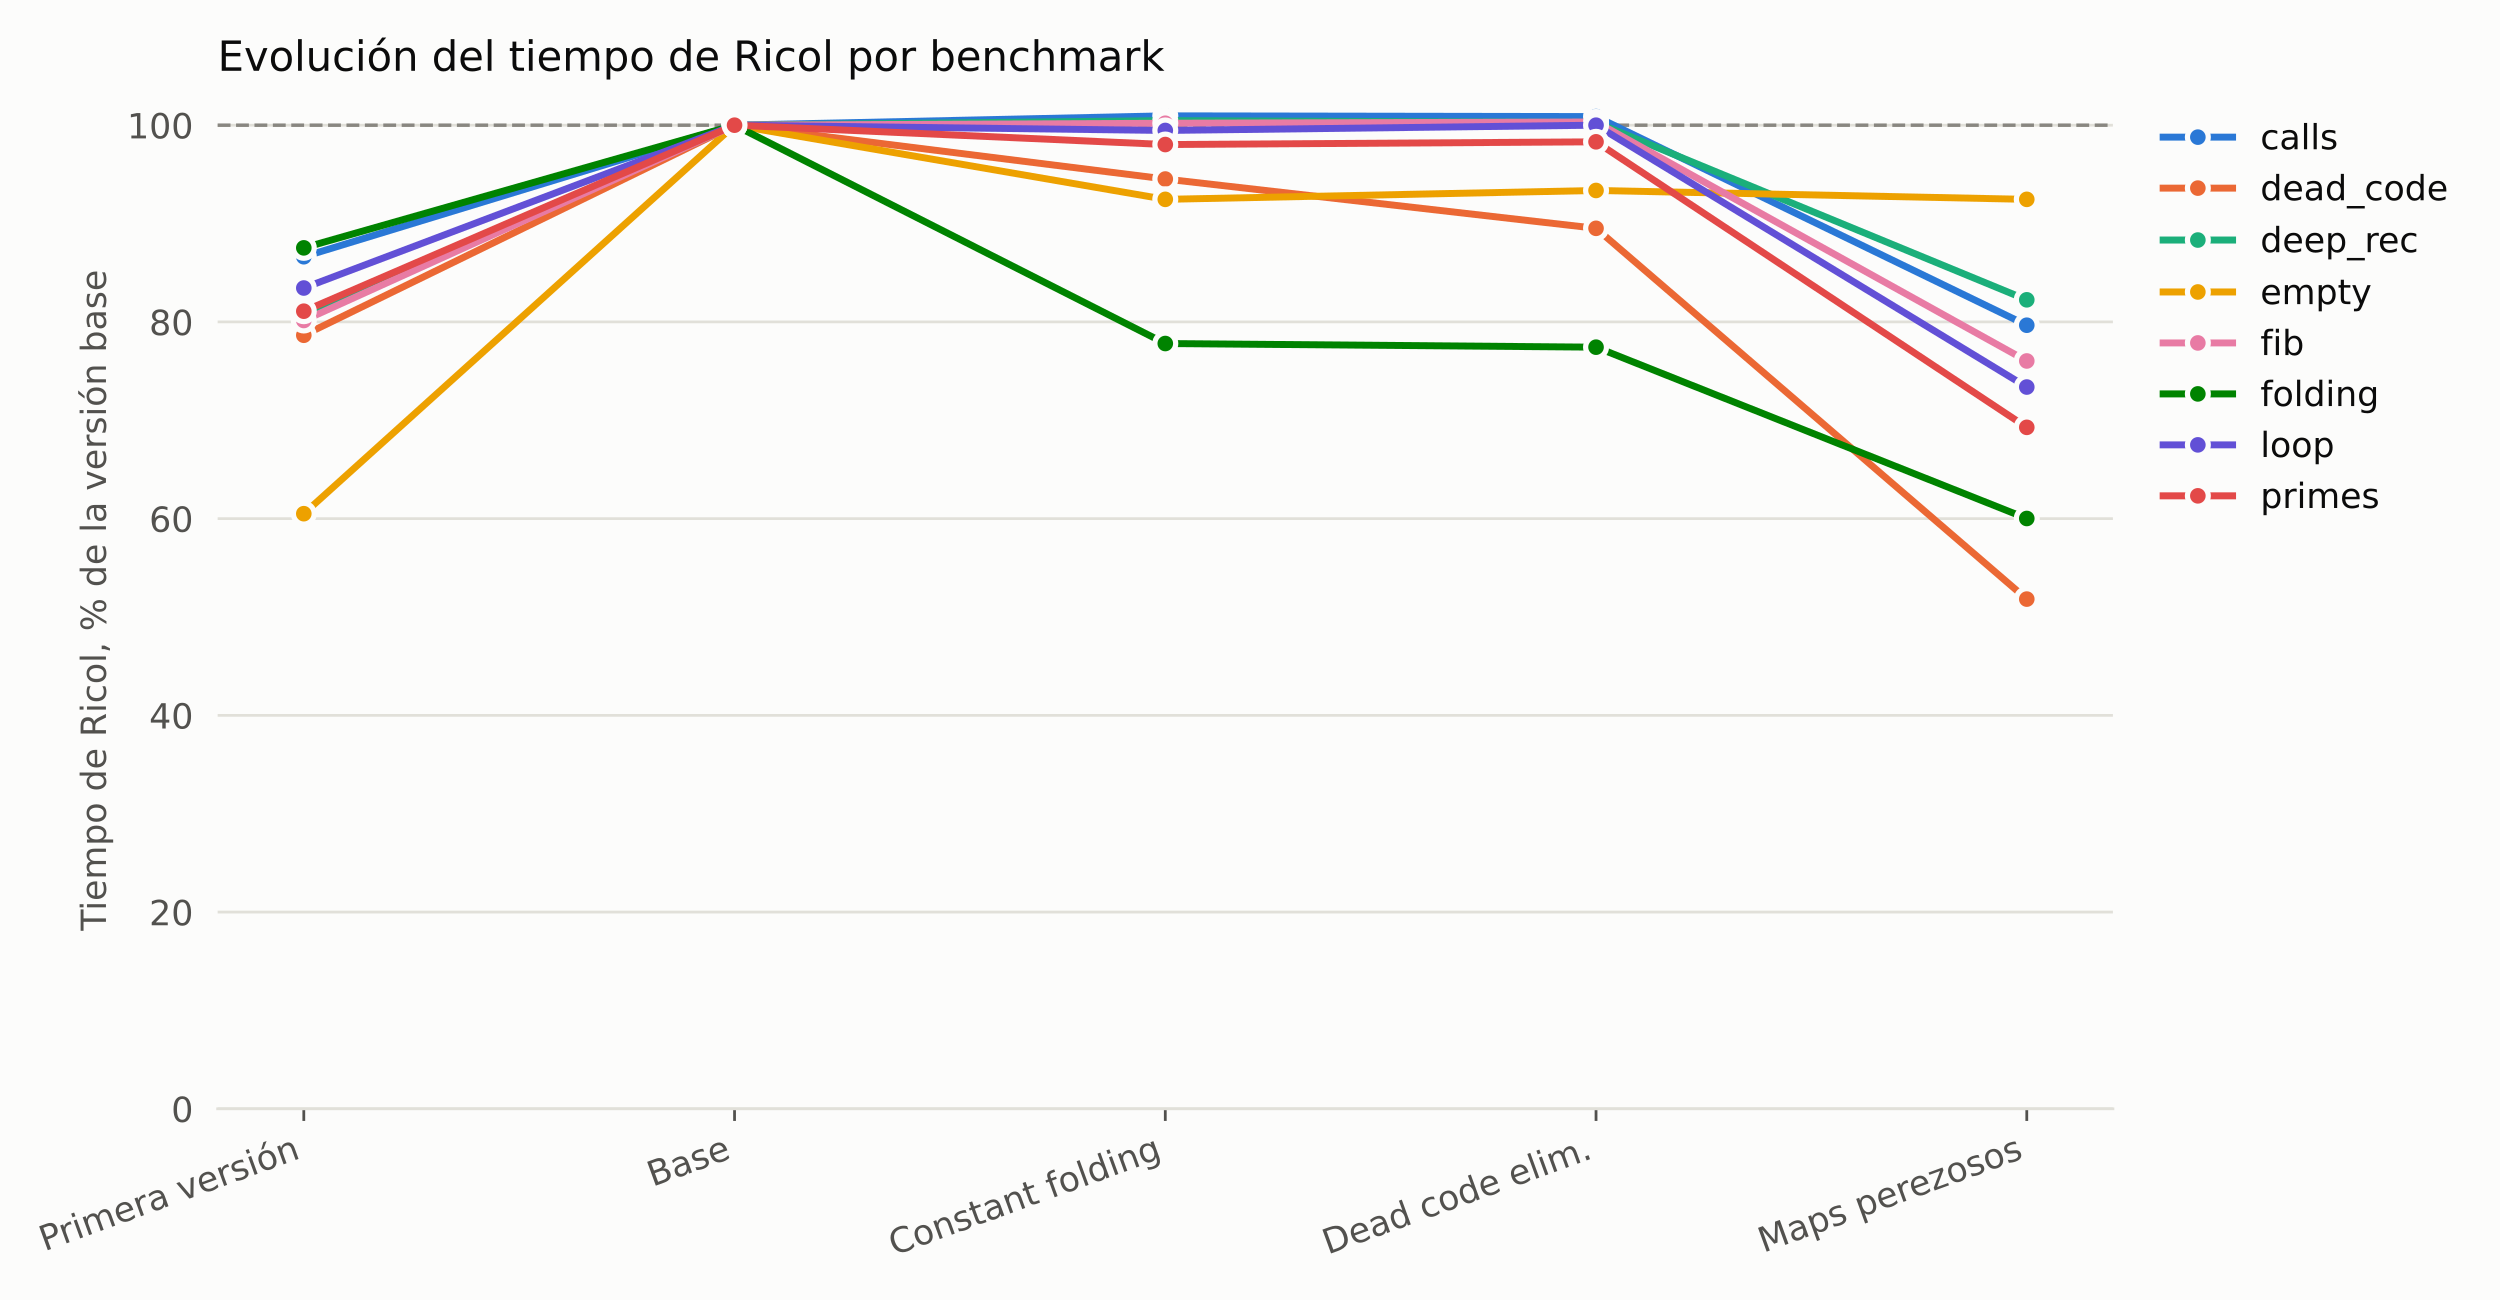
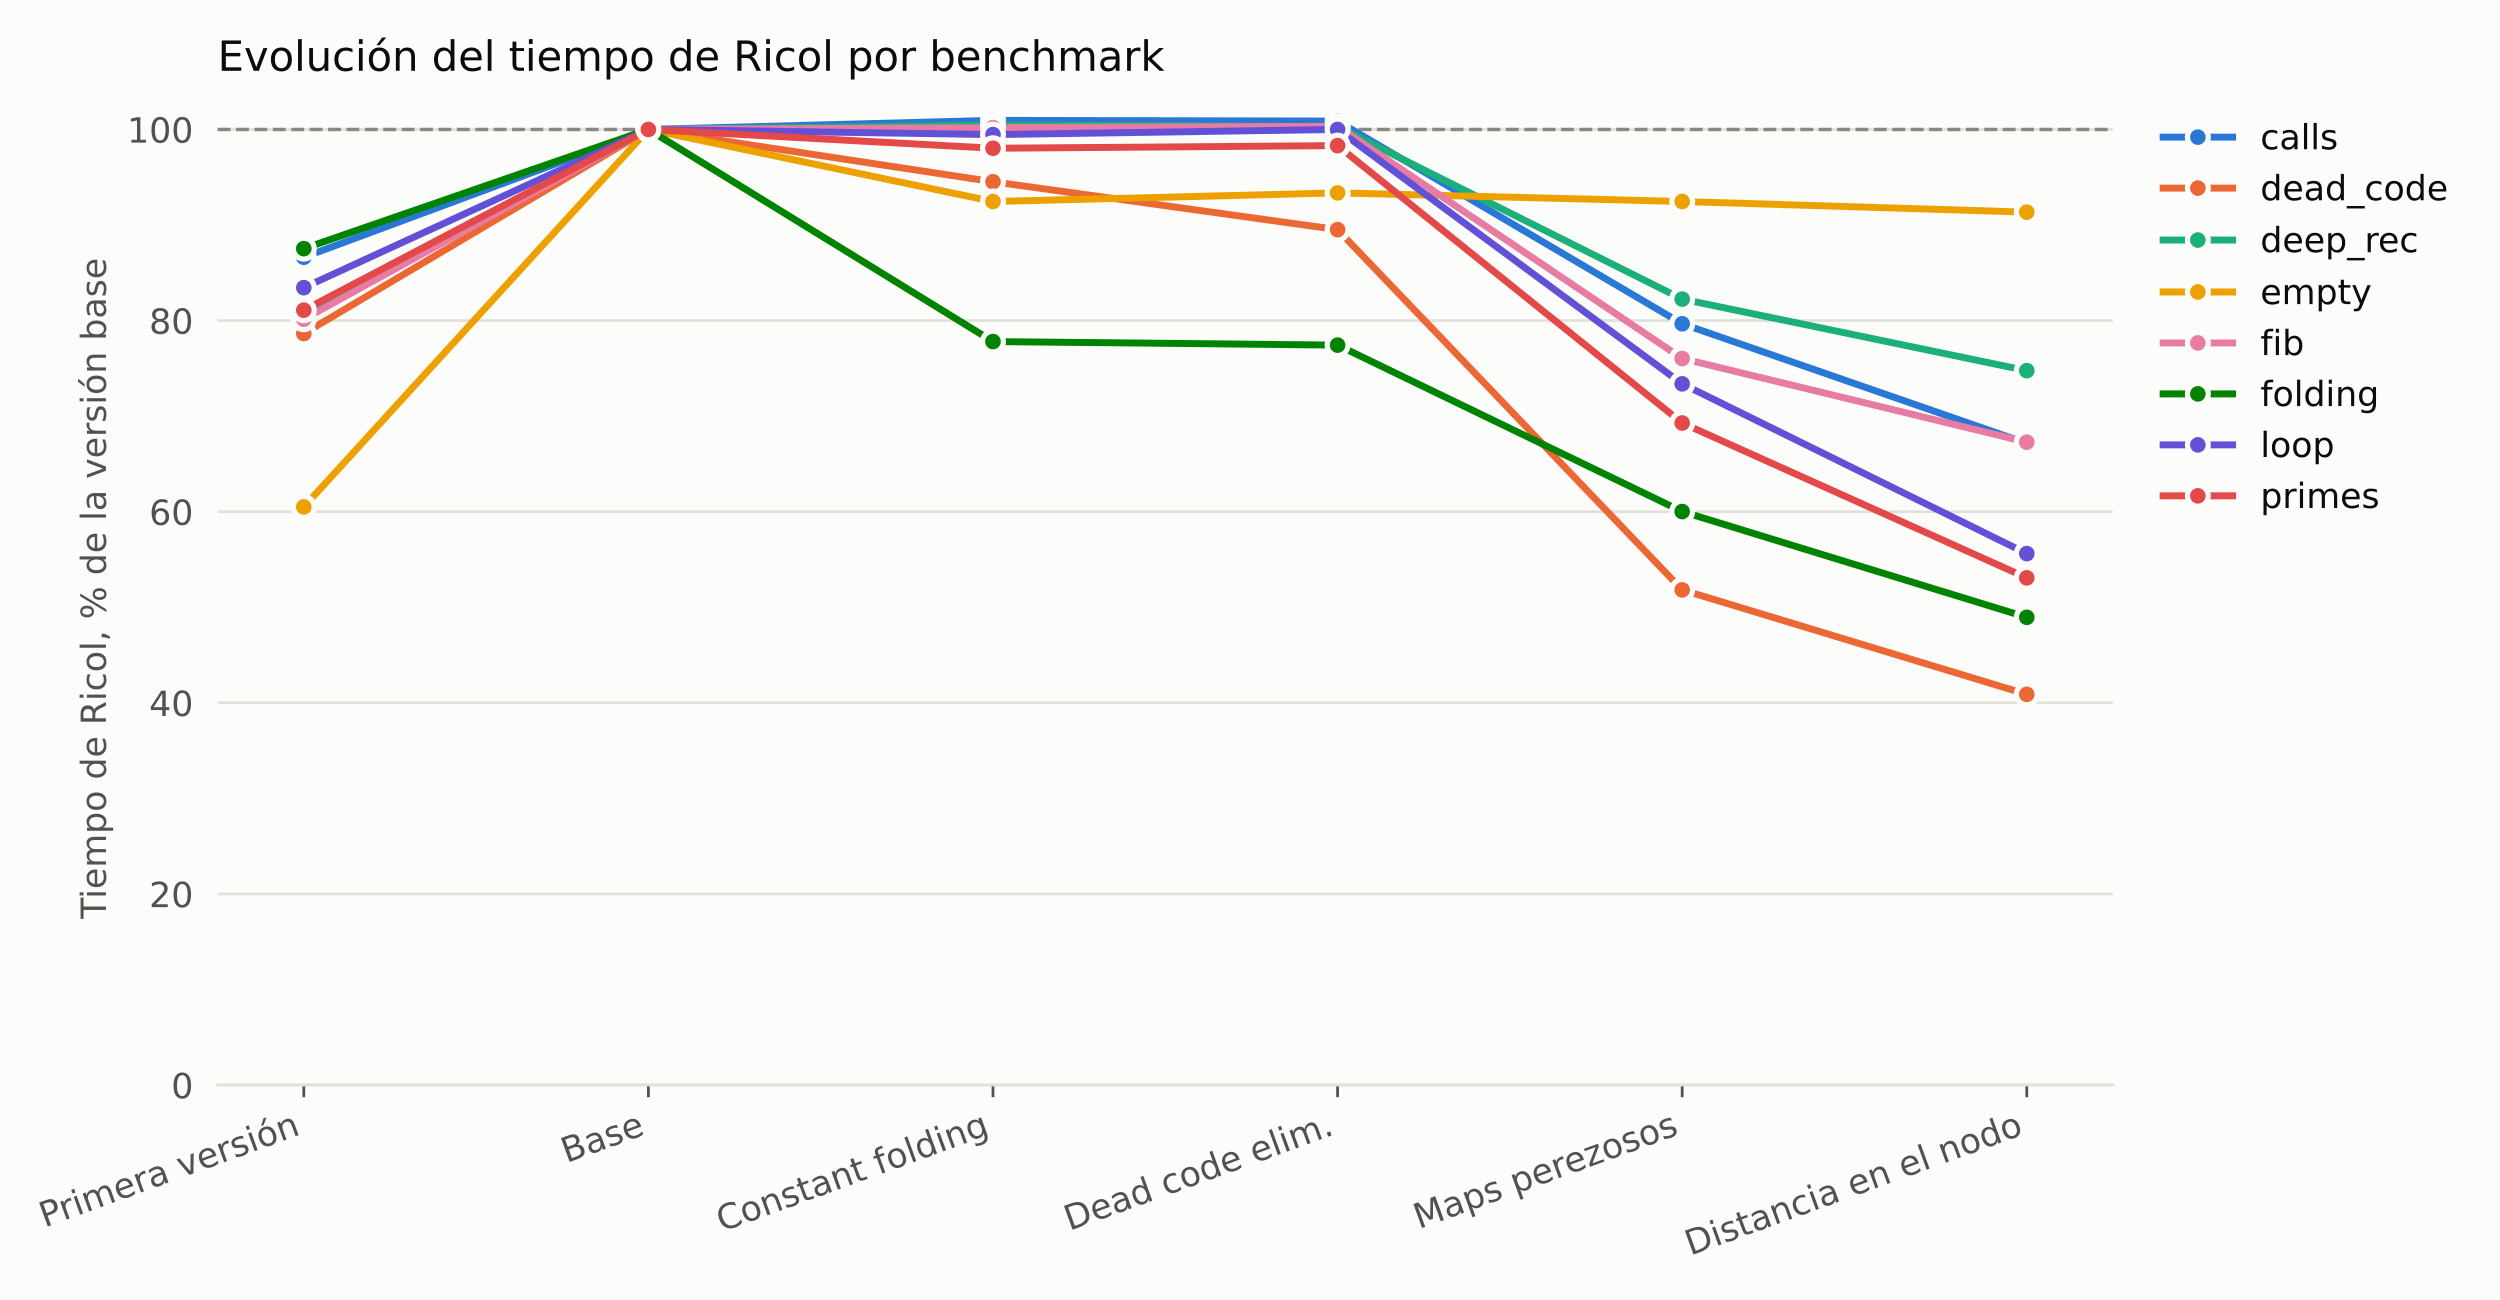
<svg xmlns="http://www.w3.org/2000/svg" xmlns:xlink="http://www.w3.org/1999/xlink" width="720pt" height="374.4pt" viewBox="0 0 720 374.4" version="1.1">
  <defs>
    <style type="text/css">*{stroke-linejoin: round; stroke-linecap: butt}</style>
  </defs>
  <g id="figure_1">
    <g id="patch_1">
      <path d="M 0 374.4  L 720 374.4  L 720 0  L 0 0  z " style="fill: #fcfcfb" />
    </g>
    <g id="axes_1">
      <g id="patch_2">
-         <path d="M 62.683 319.336  L 608.523 319.336  L 608.523 26.398  L 62.683 26.398  z " style="fill: #fcfcfb" />
+         <path d="M 62.683 312.497  L 608.523 312.497  L 608.523 26.398  L 62.683 26.398  z " style="fill: #fcfcfb" />
      </g>
      <g id="matplotlib.axis_1">
        <g id="xtick_1">
          <g id="line2d_1">
            <defs>
              <path id="mec3b5537fc" d="M 0 0  L 0 3.5  " style="stroke: #52514e; stroke-width: 0.8" />
            </defs>
            <g>
-               <use xlink:href="#mec3b5537fc" x="87.494" y="319.336" style="fill: #52514e; stroke: #52514e; stroke-width: 0.8" />
+               <use xlink:href="#mec3b5537fc" x="87.494" y="312.497" style="fill: #52514e; stroke: #52514e; stroke-width: 0.8" />
            </g>
          </g>
          <g id="text_1">
-             <text style="font-size: 10px; font-family: 'DejaVu Sans', 'Bitstream Vera Sans', 'Computer Modern Sans Serif', 'Lucida Grande', 'Verdana', 'Geneva', 'Lucid', 'Arial', 'Helvetica', 'Avant Garde', sans-serif; fill: #52514e" transform="translate(12.84611 360.3867) rotate(-20)">Primera versión</text>
+             <text style="font-size: 10px; font-family: 'DejaVu Sans', 'Bitstream Vera Sans', 'Computer Modern Sans Serif', 'Lucida Grande', 'Verdana', 'Geneva', 'Lucid', 'Arial', 'Helvetica', 'Avant Garde', sans-serif; fill: #52514e" transform="translate(12.84611 353.5479) rotate(-20)">Primera versión</text>
          </g>
        </g>
        <g id="xtick_2">
          <g id="line2d_2">
            <g>
-               <use xlink:href="#mec3b5537fc" x="211.548" y="319.336" style="fill: #52514e; stroke: #52514e; stroke-width: 0.8" />
+               <use xlink:href="#mec3b5537fc" x="186.737" y="312.497" style="fill: #52514e; stroke: #52514e; stroke-width: 0.8" />
            </g>
          </g>
          <g id="text_2">
-             <text style="font-size: 10px; font-family: 'DejaVu Sans', 'Bitstream Vera Sans', 'Computer Modern Sans Serif', 'Lucida Grande', 'Verdana', 'Geneva', 'Lucid', 'Arial', 'Helvetica', 'Avant Garde', sans-serif; fill: #52514e" transform="translate(187.954 341.8048) rotate(-20)">Base</text>
+             <text style="font-size: 10px; font-family: 'DejaVu Sans', 'Bitstream Vera Sans', 'Computer Modern Sans Serif', 'Lucida Grande', 'Verdana', 'Geneva', 'Lucid', 'Arial', 'Helvetica', 'Avant Garde', sans-serif; fill: #52514e" transform="translate(163.143 334.966) rotate(-20)">Base</text>
          </g>
        </g>
        <g id="xtick_3">
          <g id="line2d_3">
            <g>
-               <use xlink:href="#mec3b5537fc" x="335.603" y="319.336" style="fill: #52514e; stroke: #52514e; stroke-width: 0.8" />
+               <use xlink:href="#mec3b5537fc" x="285.981" y="312.497" style="fill: #52514e; stroke: #52514e; stroke-width: 0.8" />
            </g>
          </g>
          <g id="text_3">
-             <text style="font-size: 10px; font-family: 'DejaVu Sans', 'Bitstream Vera Sans', 'Computer Modern Sans Serif', 'Lucida Grande', 'Verdana', 'Geneva', 'Lucid', 'Arial', 'Helvetica', 'Avant Garde', sans-serif; fill: #52514e" transform="translate(257.4962 361.6457) rotate(-20)">Constant folding</text>
+             <text style="font-size: 10px; font-family: 'DejaVu Sans', 'Bitstream Vera Sans', 'Computer Modern Sans Serif', 'Lucida Grande', 'Verdana', 'Geneva', 'Lucid', 'Arial', 'Helvetica', 'Avant Garde', sans-serif; fill: #52514e" transform="translate(207.8743 354.8069) rotate(-20)">Constant folding</text>
          </g>
        </g>
        <g id="xtick_4">
          <g id="line2d_4">
            <g>
-               <use xlink:href="#mec3b5537fc" x="459.658" y="319.336" style="fill: #52514e; stroke: #52514e; stroke-width: 0.8" />
+               <use xlink:href="#mec3b5537fc" x="385.225" y="312.497" style="fill: #52514e; stroke: #52514e; stroke-width: 0.8" />
            </g>
          </g>
          <g id="text_4">
-             <text style="font-size: 10px; font-family: 'DejaVu Sans', 'Bitstream Vera Sans', 'Computer Modern Sans Serif', 'Lucida Grande', 'Verdana', 'Geneva', 'Lucid', 'Arial', 'Helvetica', 'Avant Garde', sans-serif; fill: #52514e" transform="translate(382.4244 361.3278) rotate(-20)">Dead code elim.</text>
+             <text style="font-size: 10px; font-family: 'DejaVu Sans', 'Bitstream Vera Sans', 'Computer Modern Sans Serif', 'Lucida Grande', 'Verdana', 'Geneva', 'Lucid', 'Arial', 'Helvetica', 'Avant Garde', sans-serif; fill: #52514e" transform="translate(307.9916 354.489) rotate(-20)">Dead code elim.</text>
          </g>
        </g>
        <g id="xtick_5">
          <g id="line2d_5">
            <g>
-               <use xlink:href="#mec3b5537fc" x="583.712" y="319.336" style="fill: #52514e; stroke: #52514e; stroke-width: 0.8" />
+               <use xlink:href="#mec3b5537fc" x="484.468" y="312.497" style="fill: #52514e; stroke: #52514e; stroke-width: 0.8" />
            </g>
          </g>
          <g id="text_5">
-             <text style="font-size: 10px; font-family: 'DejaVu Sans', 'Bitstream Vera Sans', 'Computer Modern Sans Serif', 'Lucida Grande', 'Verdana', 'Geneva', 'Lucid', 'Arial', 'Helvetica', 'Avant Garde', sans-serif; fill: #52514e" transform="translate(507.8842 360.8163) rotate(-20)">Maps perezosos</text>
+             <text style="font-size: 10px; font-family: 'DejaVu Sans', 'Bitstream Vera Sans', 'Computer Modern Sans Serif', 'Lucida Grande', 'Verdana', 'Geneva', 'Lucid', 'Arial', 'Helvetica', 'Avant Garde', sans-serif; fill: #52514e" transform="translate(408.6405 353.9775) rotate(-20)">Maps perezosos</text>
+           </g>
+         </g>
+         <g id="xtick_6">
+           <g id="line2d_6">
+             <g>
+               <use xlink:href="#mec3b5537fc" x="583.712" y="312.497" style="fill: #52514e; stroke: #52514e; stroke-width: 0.8" />
+             </g>
+           </g>
+           <g id="text_6">
+             <text style="font-size: 10px; font-family: 'DejaVu Sans', 'Bitstream Vera Sans', 'Computer Modern Sans Serif', 'Lucida Grande', 'Verdana', 'Geneva', 'Lucid', 'Arial', 'Helvetica', 'Avant Garde', sans-serif; fill: #52514e" transform="translate(486.816 361.6457) rotate(-20)">Distancia en el nodo</text>
          </g>
        </g>
      </g>
      <g id="matplotlib.axis_2">
        <g id="ytick_1">
-           <g id="line2d_6">
-             <path d="M 62.683 319.336  L 608.523 319.336  " clip-path="url(#p225d49289b)" style="fill: none; stroke: #e1e0d9; stroke-width: 0.8; stroke-linecap: square" />
-           </g>
-           <g id="text_6">
-             <text style="font-size: 10px; font-family: 'DejaVu Sans', 'Bitstream Vera Sans', 'Computer Modern Sans Serif', 'Lucida Grande', 'Verdana', 'Geneva', 'Lucid', 'Arial', 'Helvetica', 'Avant Garde', sans-serif; text-anchor: end; fill: #52514e" x="55.683" y="323.135" transform="rotate(-0 55.68267 323.1351)">0</text>
+           <g id="line2d_7">
+             <path d="M 62.683 312.497  L 608.523 312.497  " clip-path="url(#p0e2adfc0b8)" style="fill: none; stroke: #e1e0d9; stroke-width: 0.8; stroke-linecap: square" />
+           </g>
+           <g id="text_7">
+             <text style="font-size: 10px; font-family: 'DejaVu Sans', 'Bitstream Vera Sans', 'Computer Modern Sans Serif', 'Lucida Grande', 'Verdana', 'Geneva', 'Lucid', 'Arial', 'Helvetica', 'Avant Garde', sans-serif; text-anchor: end; fill: #52514e" x="55.683" y="316.296" transform="rotate(-0 55.68267 316.2963)">0</text>
          </g>
        </g>
        <g id="ytick_2">
-           <g id="line2d_7">
-             <path d="M 62.683 262.679  L 608.523 262.679  " clip-path="url(#p225d49289b)" style="fill: none; stroke: #e1e0d9; stroke-width: 0.8; stroke-linecap: square" />
-           </g>
-           <g id="text_7">
-             <text style="font-size: 10px; font-family: 'DejaVu Sans', 'Bitstream Vera Sans', 'Computer Modern Sans Serif', 'Lucida Grande', 'Verdana', 'Geneva', 'Lucid', 'Arial', 'Helvetica', 'Avant Garde', sans-serif; text-anchor: end; fill: #52514e" x="55.683" y="266.478" transform="rotate(-0 55.68267 266.4785)">20</text>
+           <g id="line2d_8">
+             <path d="M 62.683 257.454  L 608.523 257.454  " clip-path="url(#p0e2adfc0b8)" style="fill: none; stroke: #e1e0d9; stroke-width: 0.8; stroke-linecap: square" />
+           </g>
+           <g id="text_8">
+             <text style="font-size: 10px; font-family: 'DejaVu Sans', 'Bitstream Vera Sans', 'Computer Modern Sans Serif', 'Lucida Grande', 'Verdana', 'Geneva', 'Lucid', 'Arial', 'Helvetica', 'Avant Garde', sans-serif; text-anchor: end; fill: #52514e" x="55.683" y="261.253" transform="rotate(-0 55.68267 261.2533)">20</text>
          </g>
        </g>
        <g id="ytick_3">
-           <g id="line2d_8">
-             <path d="M 62.683 206.023  L 608.523 206.023  " clip-path="url(#p225d49289b)" style="fill: none; stroke: #e1e0d9; stroke-width: 0.8; stroke-linecap: square" />
-           </g>
-           <g id="text_8">
-             <text style="font-size: 10px; font-family: 'DejaVu Sans', 'Bitstream Vera Sans', 'Computer Modern Sans Serif', 'Lucida Grande', 'Verdana', 'Geneva', 'Lucid', 'Arial', 'Helvetica', 'Avant Garde', sans-serif; text-anchor: end; fill: #52514e" x="55.683" y="209.822" transform="rotate(-0 55.68267 209.8218)">40</text>
+           <g id="line2d_9">
+             <path d="M 62.683 202.411  L 608.523 202.411  " clip-path="url(#p0e2adfc0b8)" style="fill: none; stroke: #e1e0d9; stroke-width: 0.8; stroke-linecap: square" />
+           </g>
+           <g id="text_9">
+             <text style="font-size: 10px; font-family: 'DejaVu Sans', 'Bitstream Vera Sans', 'Computer Modern Sans Serif', 'Lucida Grande', 'Verdana', 'Geneva', 'Lucid', 'Arial', 'Helvetica', 'Avant Garde', sans-serif; text-anchor: end; fill: #52514e" x="55.683" y="206.21" transform="rotate(-0 55.68267 206.2103)">40</text>
          </g>
        </g>
        <g id="ytick_4">
-           <g id="line2d_9">
-             <path d="M 62.683 149.366  L 608.523 149.366  " clip-path="url(#p225d49289b)" style="fill: none; stroke: #e1e0d9; stroke-width: 0.8; stroke-linecap: square" />
-           </g>
-           <g id="text_9">
-             <text style="font-size: 10px; font-family: 'DejaVu Sans', 'Bitstream Vera Sans', 'Computer Modern Sans Serif', 'Lucida Grande', 'Verdana', 'Geneva', 'Lucid', 'Arial', 'Helvetica', 'Avant Garde', sans-serif; text-anchor: end; fill: #52514e" x="55.683" y="153.165" transform="rotate(-0 55.68267 153.1651)">60</text>
+           <g id="line2d_10">
+             <path d="M 62.683 147.368  L 608.523 147.368  " clip-path="url(#p0e2adfc0b8)" style="fill: none; stroke: #e1e0d9; stroke-width: 0.8; stroke-linecap: square" />
+           </g>
+           <g id="text_10">
+             <text style="font-size: 10px; font-family: 'DejaVu Sans', 'Bitstream Vera Sans', 'Computer Modern Sans Serif', 'Lucida Grande', 'Verdana', 'Geneva', 'Lucid', 'Arial', 'Helvetica', 'Avant Garde', sans-serif; text-anchor: end; fill: #52514e" x="55.683" y="151.167" transform="rotate(-0 55.68267 151.1673)">60</text>
          </g>
        </g>
        <g id="ytick_5">
-           <g id="line2d_10">
-             <path d="M 62.683 92.709  L 608.523 92.709  " clip-path="url(#p225d49289b)" style="fill: none; stroke: #e1e0d9; stroke-width: 0.8; stroke-linecap: square" />
-           </g>
-           <g id="text_10">
-             <text style="font-size: 10px; font-family: 'DejaVu Sans', 'Bitstream Vera Sans', 'Computer Modern Sans Serif', 'Lucida Grande', 'Verdana', 'Geneva', 'Lucid', 'Arial', 'Helvetica', 'Avant Garde', sans-serif; text-anchor: end; fill: #52514e" x="55.683" y="96.508" transform="rotate(-0 55.68267 96.50844)">80</text>
+           <g id="line2d_11">
+             <path d="M 62.683 92.325  L 608.523 92.325  " clip-path="url(#p0e2adfc0b8)" style="fill: none; stroke: #e1e0d9; stroke-width: 0.8; stroke-linecap: square" />
+           </g>
+           <g id="text_11">
+             <text style="font-size: 10px; font-family: 'DejaVu Sans', 'Bitstream Vera Sans', 'Computer Modern Sans Serif', 'Lucida Grande', 'Verdana', 'Geneva', 'Lucid', 'Arial', 'Helvetica', 'Avant Garde', sans-serif; text-anchor: end; fill: #52514e" x="55.683" y="96.124" transform="rotate(-0 55.68267 96.12427)">80</text>
          </g>
        </g>
        <g id="ytick_6">
-           <g id="line2d_11">
-             <path d="M 62.683 36.053  L 608.523 36.053  " clip-path="url(#p225d49289b)" style="fill: none; stroke: #e1e0d9; stroke-width: 0.8; stroke-linecap: square" />
-           </g>
-           <g id="text_11">
-             <text style="font-size: 10px; font-family: 'DejaVu Sans', 'Bitstream Vera Sans', 'Computer Modern Sans Serif', 'Lucida Grande', 'Verdana', 'Geneva', 'Lucid', 'Arial', 'Helvetica', 'Avant Garde', sans-serif; text-anchor: end; fill: #52514e" x="55.683" y="39.852" transform="rotate(-0 55.68267 39.85178)">100</text>
-           </g>
-         </g>
-         <g id="text_12">
-           <text style="font-size: 10px; font-family: 'DejaVu Sans', 'Bitstream Vera Sans', 'Computer Modern Sans Serif', 'Lucida Grande', 'Verdana', 'Geneva', 'Lucid', 'Arial', 'Helvetica', 'Avant Garde', sans-serif; text-anchor: middle; fill: #52514e" x="30.515" y="172.867" transform="rotate(-90 30.51548 172.867)">Tiempo de Ricol, % de la versión base</text>
-         </g>
-       </g>
-       <g id="line2d_12">
-         <path d="M 62.683 36.053  L 608.523 36.053  " clip-path="url(#p225d49289b)" style="fill: none; stroke-dasharray: 3.7,1.6; stroke-dashoffset: 0; stroke: #898781" />
+           <g id="line2d_12">
+             <path d="M 62.683 37.282  L 608.523 37.282  " clip-path="url(#p0e2adfc0b8)" style="fill: none; stroke: #e1e0d9; stroke-width: 0.8; stroke-linecap: square" />
+           </g>
+           <g id="text_12">
+             <text style="font-size: 10px; font-family: 'DejaVu Sans', 'Bitstream Vera Sans', 'Computer Modern Sans Serif', 'Lucida Grande', 'Verdana', 'Geneva', 'Lucid', 'Arial', 'Helvetica', 'Avant Garde', sans-serif; text-anchor: end; fill: #52514e" x="55.683" y="41.081" transform="rotate(-0 55.68267 41.08126)">100</text>
+           </g>
+         </g>
+         <g id="text_13">
+           <text style="font-size: 10px; font-family: 'DejaVu Sans', 'Bitstream Vera Sans', 'Computer Modern Sans Serif', 'Lucida Grande', 'Verdana', 'Geneva', 'Lucid', 'Arial', 'Helvetica', 'Avant Garde', sans-serif; text-anchor: middle; fill: #52514e" x="30.515" y="169.448" transform="rotate(-90 30.51548 169.4476)">Tiempo de Ricol, % de la versión base</text>
+         </g>
      </g>
      <g id="line2d_13">
-         <path d="M 87.494 73.94  L 211.548 36.053  L 335.603 33.357  L 459.658 33.572  L 583.712 93.665  " clip-path="url(#p225d49289b)" style="fill: none; stroke: #2a78d6; stroke-width: 2; stroke-linecap: square" />
+         <path d="M 62.683 37.282  L 608.523 37.282  " clip-path="url(#p0e2adfc0b8)" style="fill: none; stroke-dasharray: 3.7,1.6; stroke-dashoffset: 0; stroke: #898781" />
+       </g>
+       <g id="line2d_14">
+         <path d="M 87.494 74.09  L 186.737 37.282  L 285.981 34.663  L 385.225 34.872  L 484.468 93.253  L 583.712 127.681  " clip-path="url(#p0e2adfc0b8)" style="fill: none; stroke: #2a78d6; stroke-width: 2; stroke-linecap: square" />
        <defs>
          <path id="me86001e7e0" d="M 0 3  C 0.796 3 1.559 2.684 2.121 2.121  C 2.684 1.559 3 0.796 3 0  C 3 -0.796 2.684 -1.559 2.121 -2.121  C 1.559 -2.684 0.796 -3 0 -3  C -0.796 -3 -1.559 -2.684 -2.121 -2.121  C -2.684 -1.559 -3 -0.796 -3 0  C -3 0.796 -2.684 1.559 -2.121 2.121  C -1.559 2.684 -0.796 3 0 3  z " style="stroke: #fcfcfb; stroke-width: 1.5" />
        </defs>
-         <g clip-path="url(#p225d49289b)">
-           <use xlink:href="#me86001e7e0" x="87.494" y="73.94" style="fill: #2a78d6; stroke: #fcfcfb; stroke-width: 1.5" />
-           <use xlink:href="#me86001e7e0" x="211.548" y="36.053" style="fill: #2a78d6; stroke: #fcfcfb; stroke-width: 1.5" />
-           <use xlink:href="#me86001e7e0" x="335.603" y="33.357" style="fill: #2a78d6; stroke: #fcfcfb; stroke-width: 1.5" />
-           <use xlink:href="#me86001e7e0" x="459.658" y="33.572" style="fill: #2a78d6; stroke: #fcfcfb; stroke-width: 1.5" />
-           <use xlink:href="#me86001e7e0" x="583.712" y="93.665" style="fill: #2a78d6; stroke: #fcfcfb; stroke-width: 1.5" />
-         </g>
-       </g>
-       <g id="line2d_14">
-         <path d="M 87.494 96.553  L 211.548 36.053  L 335.603 51.56  L 459.658 65.757  L 583.712 172.54  " clip-path="url(#p225d49289b)" style="fill: none; stroke: #eb6834; stroke-width: 2; stroke-linecap: square" />
+         <g clip-path="url(#p0e2adfc0b8)">
+           <use xlink:href="#me86001e7e0" x="87.494" y="74.09" style="fill: #2a78d6; stroke: #fcfcfb; stroke-width: 1.5" />
+           <use xlink:href="#me86001e7e0" x="186.737" y="37.282" style="fill: #2a78d6; stroke: #fcfcfb; stroke-width: 1.5" />
+           <use xlink:href="#me86001e7e0" x="285.981" y="34.663" style="fill: #2a78d6; stroke: #fcfcfb; stroke-width: 1.5" />
+           <use xlink:href="#me86001e7e0" x="385.225" y="34.872" style="fill: #2a78d6; stroke: #fcfcfb; stroke-width: 1.5" />
+           <use xlink:href="#me86001e7e0" x="484.468" y="93.253" style="fill: #2a78d6; stroke: #fcfcfb; stroke-width: 1.5" />
+           <use xlink:href="#me86001e7e0" x="583.712" y="127.681" style="fill: #2a78d6; stroke: #fcfcfb; stroke-width: 1.5" />
+         </g>
+       </g>
+       <g id="line2d_15">
+         <path d="M 87.494 96.06  L 186.737 37.282  L 285.981 52.348  L 385.225 66.14  L 484.468 169.882  L 583.712 199.971  " clip-path="url(#p0e2adfc0b8)" style="fill: none; stroke: #eb6834; stroke-width: 2; stroke-linecap: square" />
        <defs>
          <path id="mddfa3a9115" d="M 0 3  C 0.796 3 1.559 2.684 2.121 2.121  C 2.684 1.559 3 0.796 3 0  C 3 -0.796 2.684 -1.559 2.121 -2.121  C 1.559 -2.684 0.796 -3 0 -3  C -0.796 -3 -1.559 -2.684 -2.121 -2.121  C -2.684 -1.559 -3 -0.796 -3 0  C -3 0.796 -2.684 1.559 -2.121 2.121  C -1.559 2.684 -0.796 3 0 3  z " style="stroke: #fcfcfb; stroke-width: 1.5" />
        </defs>
-         <g clip-path="url(#p225d49289b)">
-           <use xlink:href="#mddfa3a9115" x="87.494" y="96.553" style="fill: #eb6834; stroke: #fcfcfb; stroke-width: 1.5" />
-           <use xlink:href="#mddfa3a9115" x="211.548" y="36.053" style="fill: #eb6834; stroke: #fcfcfb; stroke-width: 1.5" />
-           <use xlink:href="#mddfa3a9115" x="335.603" y="51.56" style="fill: #eb6834; stroke: #fcfcfb; stroke-width: 1.5" />
-           <use xlink:href="#mddfa3a9115" x="459.658" y="65.757" style="fill: #eb6834; stroke: #fcfcfb; stroke-width: 1.5" />
-           <use xlink:href="#mddfa3a9115" x="583.712" y="172.54" style="fill: #eb6834; stroke: #fcfcfb; stroke-width: 1.5" />
-         </g>
-       </g>
-       <g id="line2d_15">
-         <path d="M 87.494 91.295  L 211.548 36.053  L 335.603 34.74  L 459.658 35.245  L 583.712 86.347  " clip-path="url(#p225d49289b)" style="fill: none; stroke: #1baf7a; stroke-width: 2; stroke-linecap: square" />
+         <g clip-path="url(#p0e2adfc0b8)">
+           <use xlink:href="#mddfa3a9115" x="87.494" y="96.06" style="fill: #eb6834; stroke: #fcfcfb; stroke-width: 1.5" />
+           <use xlink:href="#mddfa3a9115" x="186.737" y="37.282" style="fill: #eb6834; stroke: #fcfcfb; stroke-width: 1.5" />
+           <use xlink:href="#mddfa3a9115" x="285.981" y="52.348" style="fill: #eb6834; stroke: #fcfcfb; stroke-width: 1.5" />
+           <use xlink:href="#mddfa3a9115" x="385.225" y="66.14" style="fill: #eb6834; stroke: #fcfcfb; stroke-width: 1.5" />
+           <use xlink:href="#mddfa3a9115" x="484.468" y="169.882" style="fill: #eb6834; stroke: #fcfcfb; stroke-width: 1.5" />
+           <use xlink:href="#mddfa3a9115" x="583.712" y="199.971" style="fill: #eb6834; stroke: #fcfcfb; stroke-width: 1.5" />
+         </g>
+       </g>
+       <g id="line2d_16">
+         <path d="M 87.494 90.951  L 186.737 37.282  L 285.981 36.007  L 385.225 36.497  L 484.468 86.144  L 583.712 106.748  " clip-path="url(#p0e2adfc0b8)" style="fill: none; stroke: #1baf7a; stroke-width: 2; stroke-linecap: square" />
        <defs>
          <path id="m0d3989e89c" d="M 0 3  C 0.796 3 1.559 2.684 2.121 2.121  C 2.684 1.559 3 0.796 3 0  C 3 -0.796 2.684 -1.559 2.121 -2.121  C 1.559 -2.684 0.796 -3 0 -3  C -0.796 -3 -1.559 -2.684 -2.121 -2.121  C -2.684 -1.559 -3 -0.796 -3 0  C -3 0.796 -2.684 1.559 -2.121 2.121  C -1.559 2.684 -0.796 3 0 3  z " style="stroke: #fcfcfb; stroke-width: 1.5" />
        </defs>
-         <g clip-path="url(#p225d49289b)">
-           <use xlink:href="#m0d3989e89c" x="87.494" y="91.295" style="fill: #1baf7a; stroke: #fcfcfb; stroke-width: 1.5" />
-           <use xlink:href="#m0d3989e89c" x="211.548" y="36.053" style="fill: #1baf7a; stroke: #fcfcfb; stroke-width: 1.5" />
-           <use xlink:href="#m0d3989e89c" x="335.603" y="34.74" style="fill: #1baf7a; stroke: #fcfcfb; stroke-width: 1.5" />
-           <use xlink:href="#m0d3989e89c" x="459.658" y="35.245" style="fill: #1baf7a; stroke: #fcfcfb; stroke-width: 1.5" />
-           <use xlink:href="#m0d3989e89c" x="583.712" y="86.347" style="fill: #1baf7a; stroke: #fcfcfb; stroke-width: 1.5" />
-         </g>
-       </g>
-       <g id="line2d_16">
-         <path d="M 87.494 147.944  L 211.548 36.053  L 335.603 57.413  L 459.658 54.855  L 583.712 57.413  " clip-path="url(#p225d49289b)" style="fill: none; stroke: #eda100; stroke-width: 2; stroke-linecap: square" />
+         <g clip-path="url(#p0e2adfc0b8)">
+           <use xlink:href="#m0d3989e89c" x="87.494" y="90.951" style="fill: #1baf7a; stroke: #fcfcfb; stroke-width: 1.5" />
+           <use xlink:href="#m0d3989e89c" x="186.737" y="37.282" style="fill: #1baf7a; stroke: #fcfcfb; stroke-width: 1.5" />
+           <use xlink:href="#m0d3989e89c" x="285.981" y="36.007" style="fill: #1baf7a; stroke: #fcfcfb; stroke-width: 1.5" />
+           <use xlink:href="#m0d3989e89c" x="385.225" y="36.497" style="fill: #1baf7a; stroke: #fcfcfb; stroke-width: 1.5" />
+           <use xlink:href="#m0d3989e89c" x="484.468" y="86.144" style="fill: #1baf7a; stroke: #fcfcfb; stroke-width: 1.5" />
+           <use xlink:href="#m0d3989e89c" x="583.712" y="106.748" style="fill: #1baf7a; stroke: #fcfcfb; stroke-width: 1.5" />
+         </g>
+       </g>
+       <g id="line2d_17">
+         <path d="M 87.494 145.986  L 186.737 37.282  L 285.981 58.034  L 385.225 55.549  L 484.468 58.034  L 583.712 61.098  " clip-path="url(#p0e2adfc0b8)" style="fill: none; stroke: #eda100; stroke-width: 2; stroke-linecap: square" />
        <defs>
          <path id="m42841bb84f" d="M 0 3  C 0.796 3 1.559 2.684 2.121 2.121  C 2.684 1.559 3 0.796 3 0  C 3 -0.796 2.684 -1.559 2.121 -2.121  C 1.559 -2.684 0.796 -3 0 -3  C -0.796 -3 -1.559 -2.684 -2.121 -2.121  C -2.684 -1.559 -3 -0.796 -3 0  C -3 0.796 -2.684 1.559 -2.121 2.121  C -1.559 2.684 -0.796 3 0 3  z " style="stroke: #fcfcfb; stroke-width: 1.5" />
        </defs>
-         <g clip-path="url(#p225d49289b)">
-           <use xlink:href="#m42841bb84f" x="87.494" y="147.944" style="fill: #eda100; stroke: #fcfcfb; stroke-width: 1.5" />
-           <use xlink:href="#m42841bb84f" x="211.548" y="36.053" style="fill: #eda100; stroke: #fcfcfb; stroke-width: 1.5" />
-           <use xlink:href="#m42841bb84f" x="335.603" y="57.413" style="fill: #eda100; stroke: #fcfcfb; stroke-width: 1.5" />
-           <use xlink:href="#m42841bb84f" x="459.658" y="54.855" style="fill: #eda100; stroke: #fcfcfb; stroke-width: 1.5" />
-           <use xlink:href="#m42841bb84f" x="583.712" y="57.413" style="fill: #eda100; stroke: #fcfcfb; stroke-width: 1.5" />
-         </g>
-       </g>
-       <g id="line2d_17">
-         <path d="M 87.494 92.302  L 211.548 36.053  L 335.603 35.497  L 459.658 35.127  L 583.712 103.959  " clip-path="url(#p225d49289b)" style="fill: none; stroke: #e87ba4; stroke-width: 2; stroke-linecap: square" />
+         <g clip-path="url(#p0e2adfc0b8)">
+           <use xlink:href="#m42841bb84f" x="87.494" y="145.986" style="fill: #eda100; stroke: #fcfcfb; stroke-width: 1.5" />
+           <use xlink:href="#m42841bb84f" x="186.737" y="37.282" style="fill: #eda100; stroke: #fcfcfb; stroke-width: 1.5" />
+           <use xlink:href="#m42841bb84f" x="285.981" y="58.034" style="fill: #eda100; stroke: #fcfcfb; stroke-width: 1.5" />
+           <use xlink:href="#m42841bb84f" x="385.225" y="55.549" style="fill: #eda100; stroke: #fcfcfb; stroke-width: 1.5" />
+           <use xlink:href="#m42841bb84f" x="484.468" y="58.034" style="fill: #eda100; stroke: #fcfcfb; stroke-width: 1.5" />
+           <use xlink:href="#m42841bb84f" x="583.712" y="61.098" style="fill: #eda100; stroke: #fcfcfb; stroke-width: 1.5" />
+         </g>
+       </g>
+       <g id="line2d_18">
+         <path d="M 87.494 91.93  L 186.737 37.282  L 285.981 36.743  L 385.225 36.383  L 484.468 103.255  L 583.712 127.343  " clip-path="url(#p0e2adfc0b8)" style="fill: none; stroke: #e87ba4; stroke-width: 2; stroke-linecap: square" />
        <defs>
          <path id="m717c3a1e8c" d="M 0 3  C 0.796 3 1.559 2.684 2.121 2.121  C 2.684 1.559 3 0.796 3 0  C 3 -0.796 2.684 -1.559 2.121 -2.121  C 1.559 -2.684 0.796 -3 0 -3  C -0.796 -3 -1.559 -2.684 -2.121 -2.121  C -2.684 -1.559 -3 -0.796 -3 0  C -3 0.796 -2.684 1.559 -2.121 2.121  C -1.559 2.684 -0.796 3 0 3  z " style="stroke: #fcfcfb; stroke-width: 1.5" />
        </defs>
-         <g clip-path="url(#p225d49289b)">
-           <use xlink:href="#m717c3a1e8c" x="87.494" y="92.302" style="fill: #e87ba4; stroke: #fcfcfb; stroke-width: 1.5" />
-           <use xlink:href="#m717c3a1e8c" x="211.548" y="36.053" style="fill: #e87ba4; stroke: #fcfcfb; stroke-width: 1.5" />
-           <use xlink:href="#m717c3a1e8c" x="335.603" y="35.497" style="fill: #e87ba4; stroke: #fcfcfb; stroke-width: 1.5" />
-           <use xlink:href="#m717c3a1e8c" x="459.658" y="35.127" style="fill: #e87ba4; stroke: #fcfcfb; stroke-width: 1.5" />
-           <use xlink:href="#m717c3a1e8c" x="583.712" y="103.959" style="fill: #e87ba4; stroke: #fcfcfb; stroke-width: 1.5" />
-         </g>
-       </g>
-       <g id="line2d_18">
-         <path d="M 87.494 71.384  L 211.548 36.053  L 335.603 98.934  L 459.658 99.986  L 583.712 149.324  " clip-path="url(#p225d49289b)" style="fill: none; stroke: #008300; stroke-width: 2; stroke-linecap: square" />
+         <g clip-path="url(#p0e2adfc0b8)">
+           <use xlink:href="#m717c3a1e8c" x="87.494" y="91.93" style="fill: #e87ba4; stroke: #fcfcfb; stroke-width: 1.5" />
+           <use xlink:href="#m717c3a1e8c" x="186.737" y="37.282" style="fill: #e87ba4; stroke: #fcfcfb; stroke-width: 1.5" />
+           <use xlink:href="#m717c3a1e8c" x="285.981" y="36.743" style="fill: #e87ba4; stroke: #fcfcfb; stroke-width: 1.5" />
+           <use xlink:href="#m717c3a1e8c" x="385.225" y="36.383" style="fill: #e87ba4; stroke: #fcfcfb; stroke-width: 1.5" />
+           <use xlink:href="#m717c3a1e8c" x="484.468" y="103.255" style="fill: #e87ba4; stroke: #fcfcfb; stroke-width: 1.5" />
+           <use xlink:href="#m717c3a1e8c" x="583.712" y="127.343" style="fill: #e87ba4; stroke: #fcfcfb; stroke-width: 1.5" />
+         </g>
+       </g>
+       <g id="line2d_19">
+         <path d="M 87.494 71.607  L 186.737 37.282  L 285.981 98.373  L 385.225 99.394  L 484.468 147.327  L 583.712 177.791  " clip-path="url(#p0e2adfc0b8)" style="fill: none; stroke: #008300; stroke-width: 2; stroke-linecap: square" />
        <defs>
          <path id="m476e7513f2" d="M 0 3  C 0.796 3 1.559 2.684 2.121 2.121  C 2.684 1.559 3 0.796 3 0  C 3 -0.796 2.684 -1.559 2.121 -2.121  C 1.559 -2.684 0.796 -3 0 -3  C -0.796 -3 -1.559 -2.684 -2.121 -2.121  C -2.684 -1.559 -3 -0.796 -3 0  C -3 0.796 -2.684 1.559 -2.121 2.121  C -1.559 2.684 -0.796 3 0 3  z " style="stroke: #fcfcfb; stroke-width: 1.5" />
        </defs>
-         <g clip-path="url(#p225d49289b)">
-           <use xlink:href="#m476e7513f2" x="87.494" y="71.384" style="fill: #008300; stroke: #fcfcfb; stroke-width: 1.5" />
-           <use xlink:href="#m476e7513f2" x="211.548" y="36.053" style="fill: #008300; stroke: #fcfcfb; stroke-width: 1.5" />
-           <use xlink:href="#m476e7513f2" x="335.603" y="98.934" style="fill: #008300; stroke: #fcfcfb; stroke-width: 1.5" />
-           <use xlink:href="#m476e7513f2" x="459.658" y="99.986" style="fill: #008300; stroke: #fcfcfb; stroke-width: 1.5" />
-           <use xlink:href="#m476e7513f2" x="583.712" y="149.324" style="fill: #008300; stroke: #fcfcfb; stroke-width: 1.5" />
-         </g>
-       </g>
-       <g id="line2d_19">
-         <path d="M 87.494 82.95  L 211.548 36.053  L 335.603 37.574  L 459.658 36.053  L 583.712 111.468  " clip-path="url(#p225d49289b)" style="fill: none; stroke: #6250d6; stroke-width: 2; stroke-linecap: square" />
+         <g clip-path="url(#p0e2adfc0b8)">
+           <use xlink:href="#m476e7513f2" x="87.494" y="71.607" style="fill: #008300; stroke: #fcfcfb; stroke-width: 1.5" />
+           <use xlink:href="#m476e7513f2" x="186.737" y="37.282" style="fill: #008300; stroke: #fcfcfb; stroke-width: 1.5" />
+           <use xlink:href="#m476e7513f2" x="285.981" y="98.373" style="fill: #008300; stroke: #fcfcfb; stroke-width: 1.5" />
+           <use xlink:href="#m476e7513f2" x="385.225" y="99.394" style="fill: #008300; stroke: #fcfcfb; stroke-width: 1.5" />
+           <use xlink:href="#m476e7513f2" x="484.468" y="147.327" style="fill: #008300; stroke: #fcfcfb; stroke-width: 1.5" />
+           <use xlink:href="#m476e7513f2" x="583.712" y="177.791" style="fill: #008300; stroke: #fcfcfb; stroke-width: 1.5" />
+         </g>
+       </g>
+       <g id="line2d_20">
+         <path d="M 87.494 82.843  L 186.737 37.282  L 285.981 38.76  L 385.225 37.282  L 484.468 110.55  L 583.712 159.436  " clip-path="url(#p0e2adfc0b8)" style="fill: none; stroke: #6250d6; stroke-width: 2; stroke-linecap: square" />
        <defs>
          <path id="m0223f4d7cf" d="M 0 3  C 0.796 3 1.559 2.684 2.121 2.121  C 2.684 1.559 3 0.796 3 0  C 3 -0.796 2.684 -1.559 2.121 -2.121  C 1.559 -2.684 0.796 -3 0 -3  C -0.796 -3 -1.559 -2.684 -2.121 -2.121  C -2.684 -1.559 -3 -0.796 -3 0  C -3 0.796 -2.684 1.559 -2.121 2.121  C -1.559 2.684 -0.796 3 0 3  z " style="stroke: #fcfcfb; stroke-width: 1.5" />
        </defs>
-         <g clip-path="url(#p225d49289b)">
-           <use xlink:href="#m0223f4d7cf" x="87.494" y="82.95" style="fill: #6250d6; stroke: #fcfcfb; stroke-width: 1.5" />
-           <use xlink:href="#m0223f4d7cf" x="211.548" y="36.053" style="fill: #6250d6; stroke: #fcfcfb; stroke-width: 1.5" />
-           <use xlink:href="#m0223f4d7cf" x="335.603" y="37.574" style="fill: #6250d6; stroke: #fcfcfb; stroke-width: 1.5" />
-           <use xlink:href="#m0223f4d7cf" x="459.658" y="36.053" style="fill: #6250d6; stroke: #fcfcfb; stroke-width: 1.5" />
-           <use xlink:href="#m0223f4d7cf" x="583.712" y="111.468" style="fill: #6250d6; stroke: #fcfcfb; stroke-width: 1.5" />
-         </g>
-       </g>
-       <g id="line2d_20">
-         <path d="M 87.494 89.626  L 211.548 36.053  L 335.603 41.628  L 459.658 40.844  L 583.712 123.076  " clip-path="url(#p225d49289b)" style="fill: none; stroke: #e34948; stroke-width: 2; stroke-linecap: square" />
+         <g clip-path="url(#p0e2adfc0b8)">
+           <use xlink:href="#m0223f4d7cf" x="87.494" y="82.843" style="fill: #6250d6; stroke: #fcfcfb; stroke-width: 1.5" />
+           <use xlink:href="#m0223f4d7cf" x="186.737" y="37.282" style="fill: #6250d6; stroke: #fcfcfb; stroke-width: 1.5" />
+           <use xlink:href="#m0223f4d7cf" x="285.981" y="38.76" style="fill: #6250d6; stroke: #fcfcfb; stroke-width: 1.5" />
+           <use xlink:href="#m0223f4d7cf" x="385.225" y="37.282" style="fill: #6250d6; stroke: #fcfcfb; stroke-width: 1.5" />
+           <use xlink:href="#m0223f4d7cf" x="484.468" y="110.55" style="fill: #6250d6; stroke: #fcfcfb; stroke-width: 1.5" />
+           <use xlink:href="#m0223f4d7cf" x="583.712" y="159.436" style="fill: #6250d6; stroke: #fcfcfb; stroke-width: 1.5" />
+         </g>
+       </g>
+       <g id="line2d_21">
+         <path d="M 87.494 89.329  L 186.737 37.282  L 285.981 42.698  L 385.225 41.937  L 484.468 121.827  L 583.712 166.427  " clip-path="url(#p0e2adfc0b8)" style="fill: none; stroke: #e34948; stroke-width: 2; stroke-linecap: square" />
        <defs>
          <path id="mb7be332c5a" d="M 0 3  C 0.796 3 1.559 2.684 2.121 2.121  C 2.684 1.559 3 0.796 3 0  C 3 -0.796 2.684 -1.559 2.121 -2.121  C 1.559 -2.684 0.796 -3 0 -3  C -0.796 -3 -1.559 -2.684 -2.121 -2.121  C -2.684 -1.559 -3 -0.796 -3 0  C -3 0.796 -2.684 1.559 -2.121 2.121  C -1.559 2.684 -0.796 3 0 3  z " style="stroke: #fcfcfb; stroke-width: 1.5" />
        </defs>
-         <g clip-path="url(#p225d49289b)">
-           <use xlink:href="#mb7be332c5a" x="87.494" y="89.626" style="fill: #e34948; stroke: #fcfcfb; stroke-width: 1.5" />
-           <use xlink:href="#mb7be332c5a" x="211.548" y="36.053" style="fill: #e34948; stroke: #fcfcfb; stroke-width: 1.5" />
-           <use xlink:href="#mb7be332c5a" x="335.603" y="41.628" style="fill: #e34948; stroke: #fcfcfb; stroke-width: 1.5" />
-           <use xlink:href="#mb7be332c5a" x="459.658" y="40.844" style="fill: #e34948; stroke: #fcfcfb; stroke-width: 1.5" />
-           <use xlink:href="#mb7be332c5a" x="583.712" y="123.076" style="fill: #e34948; stroke: #fcfcfb; stroke-width: 1.5" />
+         <g clip-path="url(#p0e2adfc0b8)">
+           <use xlink:href="#mb7be332c5a" x="87.494" y="89.329" style="fill: #e34948; stroke: #fcfcfb; stroke-width: 1.5" />
+           <use xlink:href="#mb7be332c5a" x="186.737" y="37.282" style="fill: #e34948; stroke: #fcfcfb; stroke-width: 1.5" />
+           <use xlink:href="#mb7be332c5a" x="285.981" y="42.698" style="fill: #e34948; stroke: #fcfcfb; stroke-width: 1.5" />
+           <use xlink:href="#mb7be332c5a" x="385.225" y="41.937" style="fill: #e34948; stroke: #fcfcfb; stroke-width: 1.5" />
+           <use xlink:href="#mb7be332c5a" x="484.468" y="121.827" style="fill: #e34948; stroke: #fcfcfb; stroke-width: 1.5" />
+           <use xlink:href="#mb7be332c5a" x="583.712" y="166.427" style="fill: #e34948; stroke: #fcfcfb; stroke-width: 1.5" />
        </g>
      </g>
      <g id="patch_3">
-         <path d="M 62.683 319.336  L 608.523 319.336  " style="fill: none; stroke: #e1e0d9; stroke-width: 0.8; stroke-linejoin: miter; stroke-linecap: square" />
-       </g>
-       <g id="text_13">
+         <path d="M 62.683 312.497  L 608.523 312.497  " style="fill: none; stroke: #e1e0d9; stroke-width: 0.8; stroke-linejoin: miter; stroke-linecap: square" />
+       </g>
+       <g id="text_14">
        <text style="font-size: 12px; font-family: 'DejaVu Sans', 'Bitstream Vera Sans', 'Computer Modern Sans Serif', 'Lucida Grande', 'Verdana', 'Geneva', 'Lucid', 'Arial', 'Helvetica', 'Avant Garde', sans-serif; text-anchor: start; fill: #0b0b0b" x="62.683" y="20.398" transform="rotate(-0 62.68267 20.39813)">Evolución del tiempo de Ricol por benchmark</text>
      </g>
      <g id="legend_1">
-         <g id="line2d_21">
+         <g id="line2d_22">
          <path d="M 622.982 39.497  L 632.982 39.497  L 642.982 39.497  " style="fill: none; stroke: #2a78d6; stroke-width: 2; stroke-linecap: square" />
          <g>
            <use xlink:href="#me86001e7e0" x="632.982" y="39.497" style="fill: #2a78d6; stroke: #fcfcfb; stroke-width: 1.5" />
          </g>
        </g>
-         <g id="text_14">
+         <g id="text_15">
          <text style="font-size: 10px; font-family: 'DejaVu Sans', 'Bitstream Vera Sans', 'Computer Modern Sans Serif', 'Lucida Grande', 'Verdana', 'Geneva', 'Lucid', 'Arial', 'Helvetica', 'Avant Garde', sans-serif; text-anchor: start; fill: #0b0b0b" x="650.982" y="42.997" transform="rotate(-0 650.9815 42.99656)">calls</text>
        </g>
-         <g id="line2d_22">
+         <g id="line2d_23">
          <path d="M 622.982 54.175  L 632.982 54.175  L 642.982 54.175  " style="fill: none; stroke: #eb6834; stroke-width: 2; stroke-linecap: square" />
          <g>
            <use xlink:href="#mddfa3a9115" x="632.982" y="54.175" style="fill: #eb6834; stroke: #fcfcfb; stroke-width: 1.5" />
          </g>
        </g>
-         <g id="text_15">
+         <g id="text_16">
          <text style="font-size: 10px; font-family: 'DejaVu Sans', 'Bitstream Vera Sans', 'Computer Modern Sans Serif', 'Lucida Grande', 'Verdana', 'Geneva', 'Lucid', 'Arial', 'Helvetica', 'Avant Garde', sans-serif; text-anchor: start; fill: #0b0b0b" x="650.982" y="57.675" transform="rotate(-0 650.9815 57.67469)">dead_code</text>
        </g>
-         <g id="line2d_23">
+         <g id="line2d_24">
          <path d="M 622.982 69.131  L 632.982 69.131  L 642.982 69.131  " style="fill: none; stroke: #1baf7a; stroke-width: 2; stroke-linecap: square" />
          <g>
            <use xlink:href="#m0d3989e89c" x="632.982" y="69.131" style="fill: #1baf7a; stroke: #fcfcfb; stroke-width: 1.5" />
          </g>
        </g>
-         <g id="text_16">
+         <g id="text_17">
          <text style="font-size: 10px; font-family: 'DejaVu Sans', 'Bitstream Vera Sans', 'Computer Modern Sans Serif', 'Lucida Grande', 'Verdana', 'Geneva', 'Lucid', 'Arial', 'Helvetica', 'Avant Garde', sans-serif; text-anchor: start; fill: #0b0b0b" x="650.982" y="72.631" transform="rotate(-0 650.9815 72.63094)">deep_rec</text>
        </g>
-         <g id="line2d_24">
+         <g id="line2d_25">
          <path d="M 622.982 84.087  L 632.982 84.087  L 642.982 84.087  " style="fill: none; stroke: #eda100; stroke-width: 2; stroke-linecap: square" />
          <g>
            <use xlink:href="#m42841bb84f" x="632.982" y="84.087" style="fill: #eda100; stroke: #fcfcfb; stroke-width: 1.5" />
          </g>
        </g>
-         <g id="text_17">
+         <g id="text_18">
          <text style="font-size: 10px; font-family: 'DejaVu Sans', 'Bitstream Vera Sans', 'Computer Modern Sans Serif', 'Lucida Grande', 'Verdana', 'Geneva', 'Lucid', 'Arial', 'Helvetica', 'Avant Garde', sans-serif; text-anchor: start; fill: #0b0b0b" x="650.982" y="87.587" transform="rotate(-0 650.9815 87.58719)">empty</text>
        </g>
-         <g id="line2d_25">
+         <g id="line2d_26">
          <path d="M 622.982 98.765  L 632.982 98.765  L 642.982 98.765  " style="fill: none; stroke: #e87ba4; stroke-width: 2; stroke-linecap: square" />
          <g>
            <use xlink:href="#m717c3a1e8c" x="632.982" y="98.765" style="fill: #e87ba4; stroke: #fcfcfb; stroke-width: 1.5" />
          </g>
        </g>
-         <g id="text_18">
+         <g id="text_19">
          <text style="font-size: 10px; font-family: 'DejaVu Sans', 'Bitstream Vera Sans', 'Computer Modern Sans Serif', 'Lucida Grande', 'Verdana', 'Geneva', 'Lucid', 'Arial', 'Helvetica', 'Avant Garde', sans-serif; text-anchor: start; fill: #0b0b0b" x="650.982" y="102.265" transform="rotate(-0 650.9815 102.2653)">fib</text>
        </g>
-         <g id="line2d_26">
+         <g id="line2d_27">
          <path d="M 622.982 113.443  L 632.982 113.443  L 642.982 113.443  " style="fill: none; stroke: #008300; stroke-width: 2; stroke-linecap: square" />
          <g>
            <use xlink:href="#m476e7513f2" x="632.982" y="113.443" style="fill: #008300; stroke: #fcfcfb; stroke-width: 1.5" />
          </g>
        </g>
-         <g id="text_19">
+         <g id="text_20">
          <text style="font-size: 10px; font-family: 'DejaVu Sans', 'Bitstream Vera Sans', 'Computer Modern Sans Serif', 'Lucida Grande', 'Verdana', 'Geneva', 'Lucid', 'Arial', 'Helvetica', 'Avant Garde', sans-serif; text-anchor: start; fill: #0b0b0b" x="650.982" y="116.943" transform="rotate(-0 650.9815 116.9434)">folding</text>
        </g>
-         <g id="line2d_27">
+         <g id="line2d_28">
          <path d="M 622.982 128.122  L 632.982 128.122  L 642.982 128.122  " style="fill: none; stroke: #6250d6; stroke-width: 2; stroke-linecap: square" />
          <g>
            <use xlink:href="#m0223f4d7cf" x="632.982" y="128.122" style="fill: #6250d6; stroke: #fcfcfb; stroke-width: 1.5" />
          </g>
        </g>
-         <g id="text_20">
+         <g id="text_21">
          <text style="font-size: 10px; font-family: 'DejaVu Sans', 'Bitstream Vera Sans', 'Computer Modern Sans Serif', 'Lucida Grande', 'Verdana', 'Geneva', 'Lucid', 'Arial', 'Helvetica', 'Avant Garde', sans-serif; text-anchor: start; fill: #0b0b0b" x="650.982" y="131.622" transform="rotate(-0 650.9815 131.6216)">loop</text>
        </g>
-         <g id="line2d_28">
+         <g id="line2d_29">
          <path d="M 622.982 142.8  L 632.982 142.8  L 642.982 142.8  " style="fill: none; stroke: #e34948; stroke-width: 2; stroke-linecap: square" />
          <g>
            <use xlink:href="#mb7be332c5a" x="632.982" y="142.8" style="fill: #e34948; stroke: #fcfcfb; stroke-width: 1.5" />
          </g>
        </g>
-         <g id="text_21">
+         <g id="text_22">
          <text style="font-size: 10px; font-family: 'DejaVu Sans', 'Bitstream Vera Sans', 'Computer Modern Sans Serif', 'Lucida Grande', 'Verdana', 'Geneva', 'Lucid', 'Arial', 'Helvetica', 'Avant Garde', sans-serif; text-anchor: start; fill: #0b0b0b" x="650.982" y="146.3" transform="rotate(-0 650.9815 146.2997)">primes</text>
        </g>
      </g>
    </g>
  </g>
  <defs>
-     <clipPath id="p225d49289b">
-       <rect x="62.683" y="26.398" width="545.84" height="292.938" />
+     <clipPath id="p0e2adfc0b8">
+       <rect x="62.683" y="26.398" width="545.84" height="286.099" />
    </clipPath>
  </defs>
</svg>
